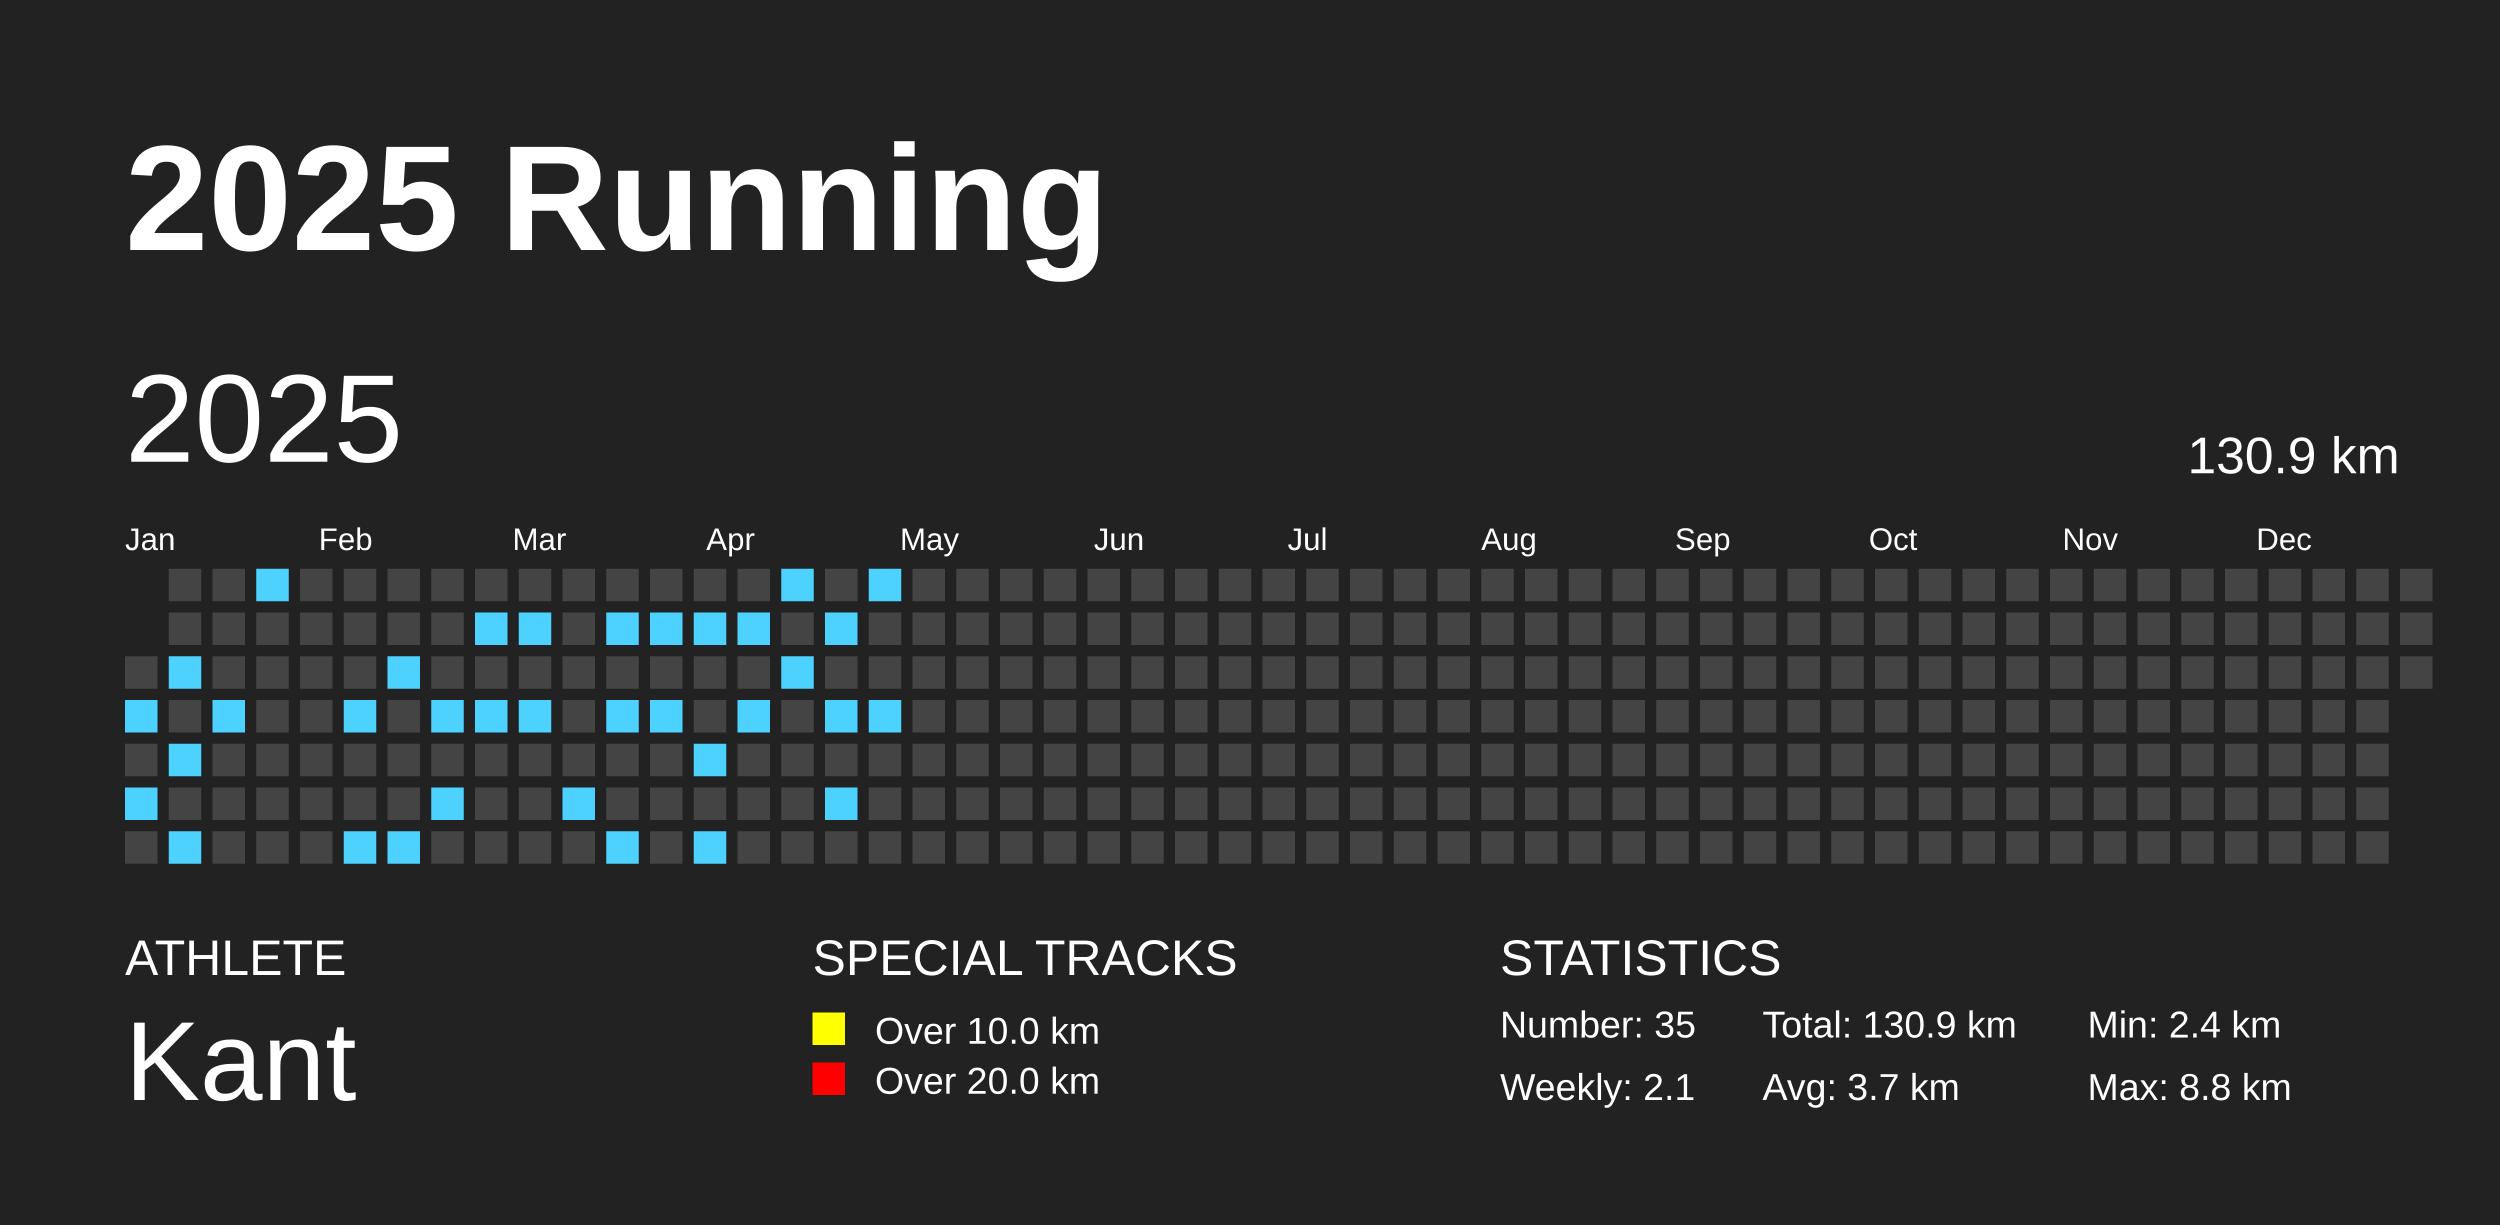
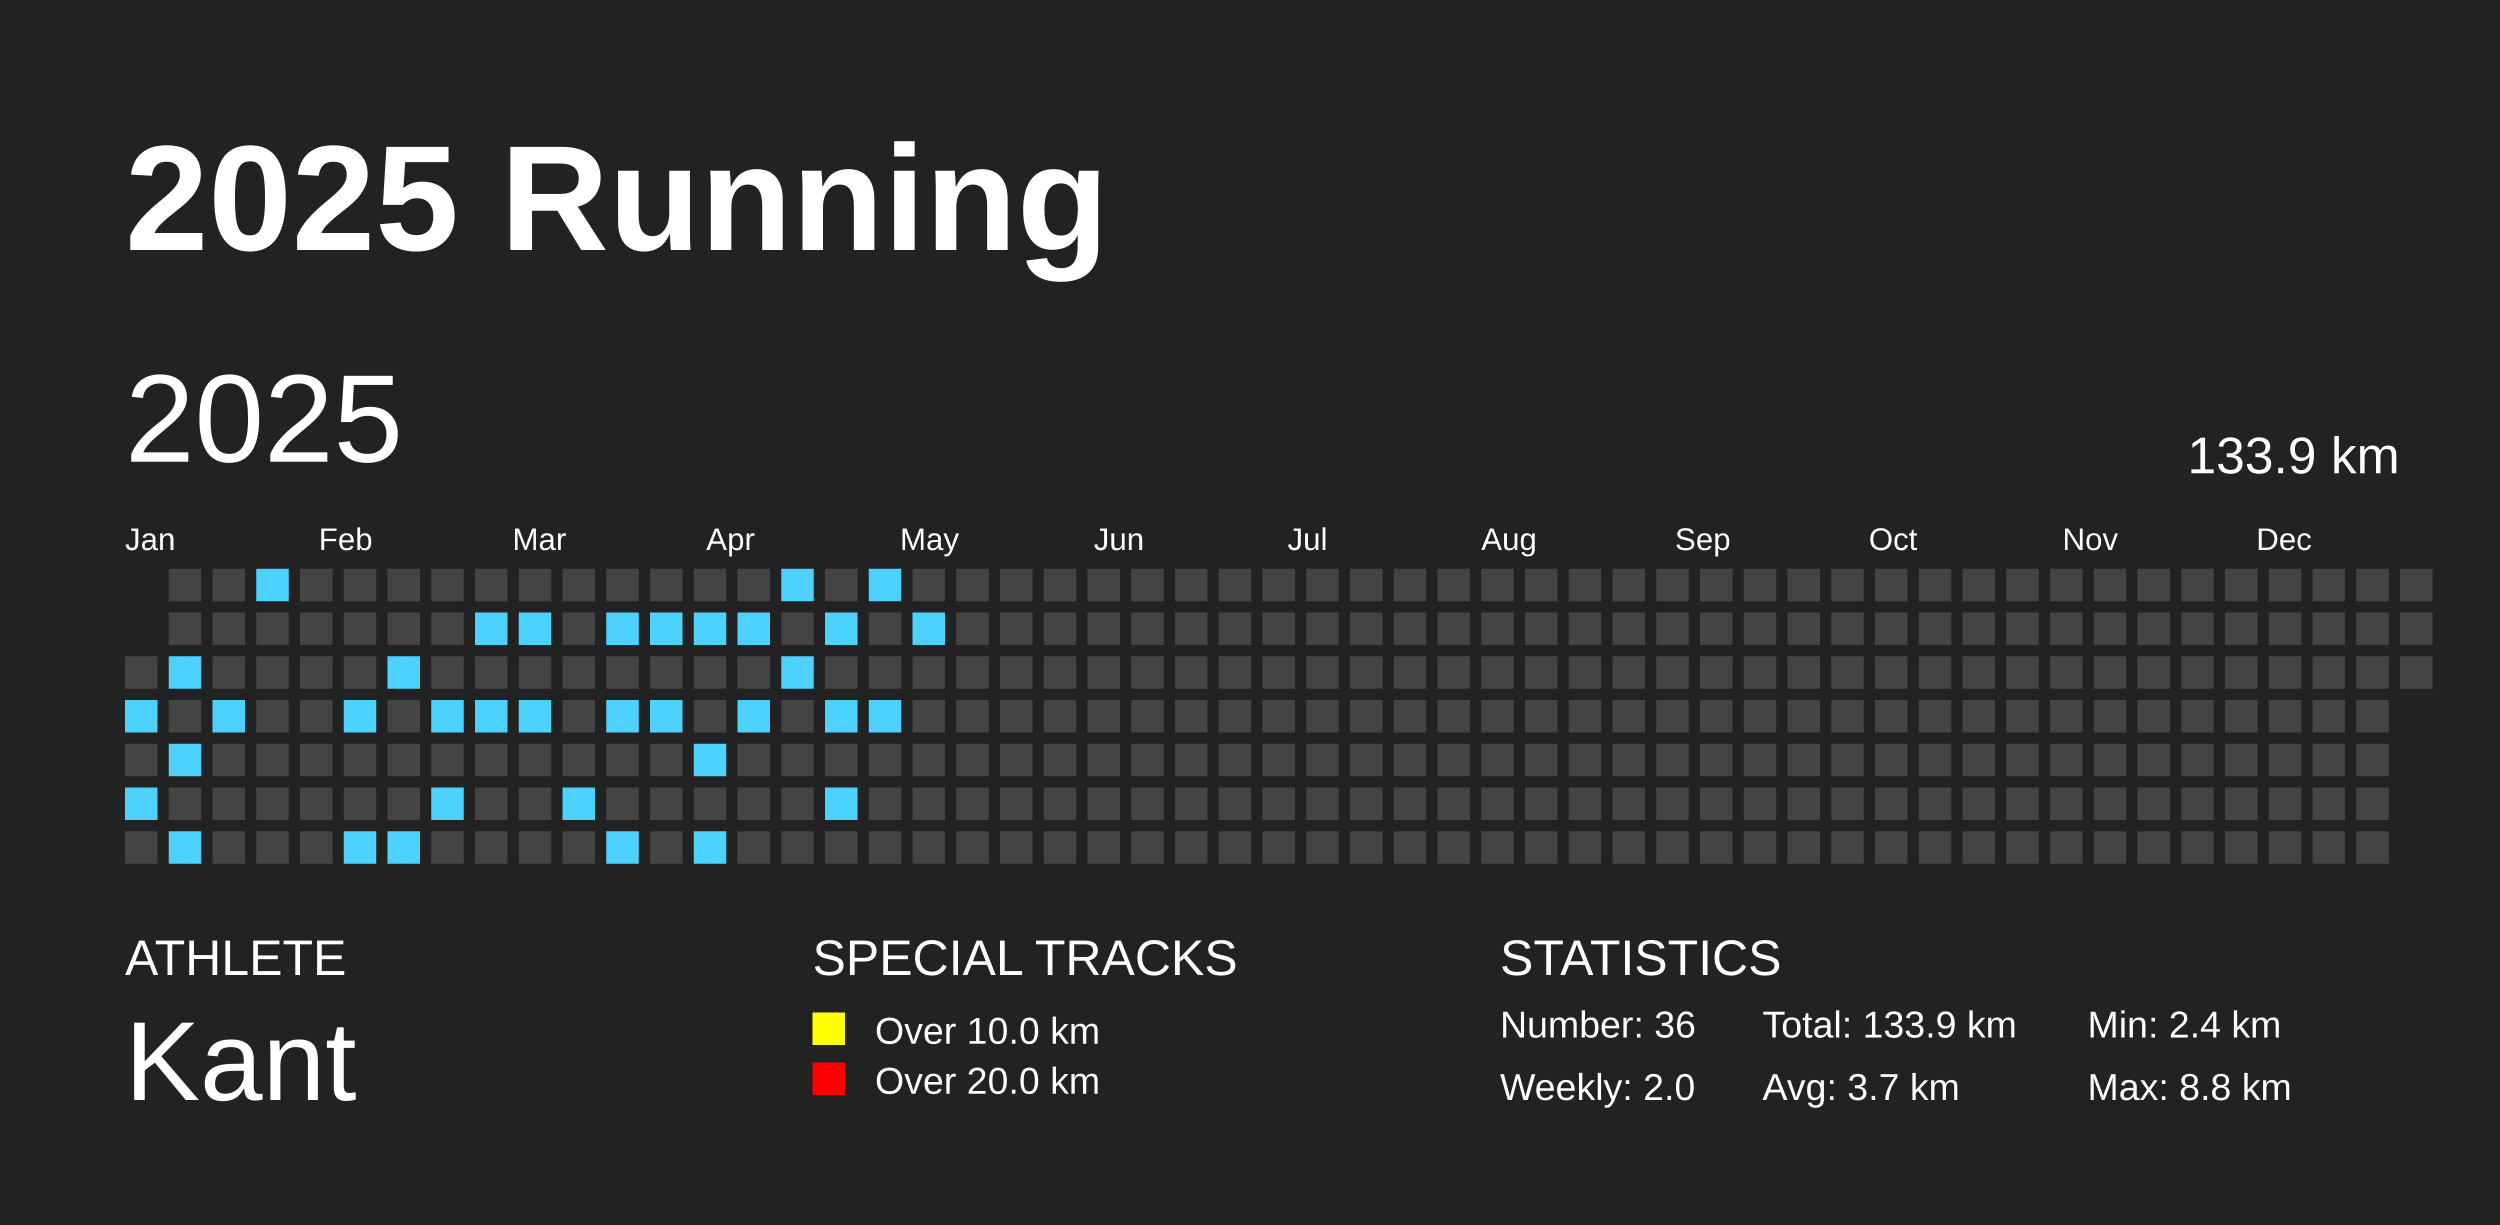
<svg xmlns="http://www.w3.org/2000/svg" baseProfile="full" height="98mm" version="1.1" viewBox="0,0,200,98" width="200mm">
  <defs />
  <rect fill="#222222" height="98" width="200" x="0" y="0" />
  <text fill="#FFFFFF" style="font-size:12px; font-family:Arial; font-weight:bold;" x="10" y="20">2025 Running</text>
  <text fill="#FFFFFF" style="font-size:4px; font-family:Arial" x="10" y="78">ATHLETE</text>
  <text fill="#FFFFFF" style="font-size:9px; font-family:Arial" x="10" y="88">Kant</text>
  <text fill="#FFFFFF" style="font-size:4px; font-family:Arial" x="65" y="78">SPECIAL TRACKS</text>
  <rect fill="yellow" height="2.6" width="2.6" x="65" y="81" />
  <text fill="#FFFFFF" style="font-size:3px; font-family:Arial" x="70" y="83.5">Over 10.0 km</text>
  <rect fill="red" height="2.6" width="2.6" x="65" y="85" />
  <text fill="#FFFFFF" style="font-size:3px; font-family:Arial" x="70" y="87.5">Over 20.0 km</text>
  <text fill="#FFFFFF" style="font-size:4px; font-family:Arial" x="120" y="78">STATISTICS</text>
-   <text fill="#FFFFFF" style="font-size:3px; font-family:Arial" x="120" y="83">Number: 35</text>
-   <text fill="#FFFFFF" style="font-size:3px; font-family:Arial" x="120" y="88">Weekly: 2.1</text>
-   <text fill="#FFFFFF" style="font-size:3px; font-family:Arial" x="141" y="83">Total: 130.9 km</text>
+   <text fill="#FFFFFF" style="font-size:3px; font-family:Arial" x="120" y="83">Number: 36</text>
+   <text fill="#FFFFFF" style="font-size:3px; font-family:Arial" x="120" y="88">Weekly: 2.0</text>
+   <text fill="#FFFFFF" style="font-size:3px; font-family:Arial" x="141" y="83">Total: 133.9 km</text>
  <text fill="#FFFFFF" style="font-size:3px; font-family:Arial" x="141" y="88">Avg: 3.7 km</text>
  <text fill="#FFFFFF" style="font-size:3px; font-family:Arial" x="167" y="83">Min: 2.4 km</text>
  <text fill="#FFFFFF" style="font-size:3px; font-family:Arial" x="167" y="88">Max: 8.8 km</text>
  <text dominant-baseline="hanging" fill="#FFFFFF" style="font-size:10.0px; font-family:Arial;" x="10" y="30">2025</text>
-   <text dominant-baseline="hanging" fill="#FFFFFF" style="font-size:4.125px; font-family:Arial;" x="175" y="35">130.9 km</text>
+   <text dominant-baseline="hanging" fill="#FFFFFF" style="font-size:4.125px; font-family:Arial;" x="175" y="35">133.9 km</text>
  <text fill="#FFFFFF" style="font-size:2.5px; font-family:Arial" x="10.0" y="44">Jan</text>
  <text fill="#FFFFFF" style="font-size:2.5px; font-family:Arial" x="25.5" y="44">Feb</text>
  <text fill="#FFFFFF" style="font-size:2.5px; font-family:Arial" x="41.0" y="44">Mar</text>
  <text fill="#FFFFFF" style="font-size:2.5px; font-family:Arial" x="56.5" y="44">Apr</text>
  <text fill="#FFFFFF" style="font-size:2.5px; font-family:Arial" x="72.0" y="44">May</text>
  <text fill="#FFFFFF" style="font-size:2.5px; font-family:Arial" x="87.5" y="44">Jun</text>
  <text fill="#FFFFFF" style="font-size:2.5px; font-family:Arial" x="103.0" y="44">Jul</text>
  <text fill="#FFFFFF" style="font-size:2.5px; font-family:Arial" x="118.5" y="44">Aug</text>
  <text fill="#FFFFFF" style="font-size:2.5px; font-family:Arial" x="134.0" y="44">Sep</text>
  <text fill="#FFFFFF" style="font-size:2.5px; font-family:Arial" x="149.5" y="44">Oct</text>
  <text fill="#FFFFFF" style="font-size:2.5px; font-family:Arial" x="165.0" y="44">Nov</text>
  <text fill="#FFFFFF" style="font-size:2.5px; font-family:Arial" x="180.5" y="44">Dec</text>
  <rect fill="#444444" height="2.6" width="2.6" x="10.0" y="52.5" />
  <rect fill="#4DD2FF" height="2.6" width="2.6" x="10.0" y="56.0" />
  <rect fill="#444444" height="2.6" width="2.6" x="10.0" y="59.5" />
  <rect fill="#4DD2FF" height="2.6" width="2.6" x="10.0" y="63.0" />
  <rect fill="#444444" height="2.6" width="2.6" x="10.0" y="66.5" />
  <rect fill="#444444" height="2.6" width="2.6" x="13.5" y="45.5" />
  <rect fill="#444444" height="2.6" width="2.6" x="13.5" y="49.0" />
  <rect fill="#4DD2FF" height="2.6" width="2.6" x="13.5" y="52.5" />
  <rect fill="#444444" height="2.6" width="2.6" x="13.5" y="56.0" />
  <rect fill="#4DD2FF" height="2.6" width="2.6" x="13.5" y="59.5" />
  <rect fill="#444444" height="2.6" width="2.6" x="13.5" y="63.0" />
  <rect fill="#4DD2FF" height="2.6" width="2.6" x="13.5" y="66.5" />
  <rect fill="#444444" height="2.6" width="2.6" x="17.0" y="45.5" />
  <rect fill="#444444" height="2.6" width="2.6" x="17.0" y="49.0" />
  <rect fill="#444444" height="2.6" width="2.6" x="17.0" y="52.5" />
  <rect fill="#4DD2FF" height="2.6" width="2.6" x="17.0" y="56.0" />
  <rect fill="#444444" height="2.6" width="2.6" x="17.0" y="59.5" />
  <rect fill="#444444" height="2.6" width="2.6" x="17.0" y="63.0" />
  <rect fill="#444444" height="2.6" width="2.6" x="17.0" y="66.5" />
  <rect fill="#4DD2FF" height="2.6" width="2.6" x="20.5" y="45.5" />
  <rect fill="#444444" height="2.6" width="2.6" x="20.5" y="49.0" />
  <rect fill="#444444" height="2.6" width="2.6" x="20.5" y="52.5" />
  <rect fill="#444444" height="2.6" width="2.6" x="20.5" y="56.0" />
  <rect fill="#444444" height="2.6" width="2.6" x="20.5" y="59.5" />
  <rect fill="#444444" height="2.6" width="2.6" x="20.5" y="63.0" />
  <rect fill="#444444" height="2.6" width="2.6" x="20.5" y="66.5" />
  <rect fill="#444444" height="2.6" width="2.6" x="24.0" y="45.5" />
  <rect fill="#444444" height="2.6" width="2.6" x="24.0" y="49.0" />
  <rect fill="#444444" height="2.6" width="2.6" x="24.0" y="52.5" />
  <rect fill="#444444" height="2.6" width="2.6" x="24.0" y="56.0" />
  <rect fill="#444444" height="2.6" width="2.6" x="24.0" y="59.5" />
  <rect fill="#444444" height="2.6" width="2.6" x="24.0" y="63.0" />
  <rect fill="#444444" height="2.6" width="2.6" x="24.0" y="66.5" />
  <rect fill="#444444" height="2.6" width="2.6" x="27.5" y="45.5" />
  <rect fill="#444444" height="2.6" width="2.6" x="27.5" y="49.0" />
  <rect fill="#444444" height="2.6" width="2.6" x="27.5" y="52.5" />
  <rect fill="#4DD2FF" height="2.6" width="2.6" x="27.5" y="56.0" />
  <rect fill="#444444" height="2.6" width="2.6" x="27.5" y="59.5" />
  <rect fill="#444444" height="2.6" width="2.6" x="27.5" y="63.0" />
  <rect fill="#4DD2FF" height="2.6" width="2.6" x="27.5" y="66.5" />
  <rect fill="#444444" height="2.6" width="2.6" x="31.0" y="45.5" />
  <rect fill="#444444" height="2.6" width="2.6" x="31.0" y="49.0" />
  <rect fill="#4DD2FF" height="2.6" width="2.6" x="31.0" y="52.5" />
  <rect fill="#444444" height="2.6" width="2.6" x="31.0" y="56.0" />
  <rect fill="#444444" height="2.6" width="2.6" x="31.0" y="59.5" />
  <rect fill="#444444" height="2.6" width="2.6" x="31.0" y="63.0" />
  <rect fill="#4DD2FF" height="2.6" width="2.6" x="31.0" y="66.5" />
  <rect fill="#444444" height="2.6" width="2.6" x="34.5" y="45.5" />
  <rect fill="#444444" height="2.6" width="2.6" x="34.5" y="49.0" />
  <rect fill="#444444" height="2.6" width="2.6" x="34.5" y="52.5" />
  <rect fill="#4DD2FF" height="2.6" width="2.6" x="34.5" y="56.0" />
  <rect fill="#444444" height="2.6" width="2.6" x="34.5" y="59.5" />
  <rect fill="#4DD2FF" height="2.6" width="2.6" x="34.5" y="63.0" />
  <rect fill="#444444" height="2.6" width="2.6" x="34.5" y="66.5" />
  <rect fill="#444444" height="2.6" width="2.6" x="38.0" y="45.5" />
  <rect fill="#4DD2FF" height="2.6" width="2.6" x="38.0" y="49.0" />
  <rect fill="#444444" height="2.6" width="2.6" x="38.0" y="52.5" />
  <rect fill="#4DD2FF" height="2.6" width="2.6" x="38.0" y="56.0" />
  <rect fill="#444444" height="2.6" width="2.6" x="38.0" y="59.5" />
  <rect fill="#444444" height="2.6" width="2.6" x="38.0" y="63.0" />
  <rect fill="#444444" height="2.6" width="2.6" x="38.0" y="66.5" />
  <rect fill="#444444" height="2.6" width="2.6" x="41.5" y="45.5" />
  <rect fill="#4DD2FF" height="2.6" width="2.6" x="41.5" y="49.0" />
  <rect fill="#444444" height="2.6" width="2.6" x="41.5" y="52.5" />
  <rect fill="#4DD2FF" height="2.6" width="2.6" x="41.5" y="56.0" />
  <rect fill="#444444" height="2.6" width="2.6" x="41.5" y="59.5" />
  <rect fill="#444444" height="2.6" width="2.6" x="41.5" y="63.0" />
  <rect fill="#444444" height="2.6" width="2.6" x="41.5" y="66.5" />
  <rect fill="#444444" height="2.6" width="2.6" x="45.0" y="45.5" />
  <rect fill="#444444" height="2.6" width="2.6" x="45.0" y="49.0" />
  <rect fill="#444444" height="2.6" width="2.6" x="45.0" y="52.5" />
  <rect fill="#444444" height="2.6" width="2.6" x="45.0" y="56.0" />
  <rect fill="#444444" height="2.6" width="2.6" x="45.0" y="59.5" />
  <rect fill="#4DD2FF" height="2.6" width="2.6" x="45.0" y="63.0" />
  <rect fill="#444444" height="2.6" width="2.6" x="45.0" y="66.5" />
  <rect fill="#444444" height="2.6" width="2.6" x="48.5" y="45.5" />
  <rect fill="#4DD2FF" height="2.6" width="2.6" x="48.5" y="49.0" />
  <rect fill="#444444" height="2.6" width="2.6" x="48.5" y="52.5" />
  <rect fill="#4DD2FF" height="2.6" width="2.6" x="48.5" y="56.0" />
  <rect fill="#444444" height="2.6" width="2.6" x="48.5" y="59.5" />
  <rect fill="#444444" height="2.6" width="2.6" x="48.5" y="63.0" />
  <rect fill="#4DD2FF" height="2.6" width="2.6" x="48.5" y="66.5" />
  <rect fill="#444444" height="2.6" width="2.6" x="52.0" y="45.5" />
  <rect fill="#4DD2FF" height="2.6" width="2.6" x="52.0" y="49.0" />
  <rect fill="#444444" height="2.6" width="2.6" x="52.0" y="52.5" />
  <rect fill="#4DD2FF" height="2.6" width="2.6" x="52.0" y="56.0" />
  <rect fill="#444444" height="2.6" width="2.6" x="52.0" y="59.5" />
  <rect fill="#444444" height="2.6" width="2.6" x="52.0" y="63.0" />
  <rect fill="#444444" height="2.6" width="2.6" x="52.0" y="66.5" />
  <rect fill="#444444" height="2.6" width="2.6" x="55.5" y="45.5" />
  <rect fill="#4DD2FF" height="2.6" width="2.6" x="55.5" y="49.0" />
  <rect fill="#444444" height="2.6" width="2.6" x="55.5" y="52.5" />
  <rect fill="#444444" height="2.6" width="2.6" x="55.5" y="56.0" />
  <rect fill="#4DD2FF" height="2.6" width="2.6" x="55.5" y="59.5" />
  <rect fill="#444444" height="2.6" width="2.6" x="55.5" y="63.0" />
  <rect fill="#4DD2FF" height="2.6" width="2.6" x="55.5" y="66.5" />
  <rect fill="#444444" height="2.6" width="2.6" x="59.0" y="45.5" />
  <rect fill="#4DD2FF" height="2.6" width="2.6" x="59.0" y="49.0" />
  <rect fill="#444444" height="2.6" width="2.6" x="59.0" y="52.5" />
  <rect fill="#4DD2FF" height="2.6" width="2.6" x="59.0" y="56.0" />
  <rect fill="#444444" height="2.6" width="2.6" x="59.0" y="59.5" />
  <rect fill="#444444" height="2.6" width="2.6" x="59.0" y="63.0" />
  <rect fill="#444444" height="2.6" width="2.6" x="59.0" y="66.5" />
  <rect fill="#4DD2FF" height="2.6" width="2.6" x="62.5" y="45.5" />
  <rect fill="#444444" height="2.6" width="2.6" x="62.5" y="49.0" />
  <rect fill="#4DD2FF" height="2.6" width="2.6" x="62.5" y="52.5" />
  <rect fill="#444444" height="2.6" width="2.6" x="62.5" y="56.0" />
  <rect fill="#444444" height="2.6" width="2.6" x="62.5" y="59.5" />
  <rect fill="#444444" height="2.6" width="2.6" x="62.5" y="63.0" />
  <rect fill="#444444" height="2.6" width="2.6" x="62.5" y="66.5" />
  <rect fill="#444444" height="2.6" width="2.6" x="66.0" y="45.5" />
  <rect fill="#4DD2FF" height="2.6" width="2.6" x="66.0" y="49.0" />
  <rect fill="#444444" height="2.6" width="2.6" x="66.0" y="52.5" />
  <rect fill="#4DD2FF" height="2.6" width="2.6" x="66.0" y="56.0" />
  <rect fill="#444444" height="2.6" width="2.6" x="66.0" y="59.5" />
  <rect fill="#4DD2FF" height="2.6" width="2.6" x="66.0" y="63.0" />
  <rect fill="#444444" height="2.6" width="2.6" x="66.0" y="66.5" />
  <rect fill="#4DD2FF" height="2.6" width="2.6" x="69.5" y="45.5" />
  <rect fill="#444444" height="2.6" width="2.6" x="69.5" y="49.0" />
  <rect fill="#444444" height="2.6" width="2.6" x="69.5" y="52.5" />
  <rect fill="#4DD2FF" height="2.6" width="2.6" x="69.5" y="56.0" />
  <rect fill="#444444" height="2.6" width="2.6" x="69.5" y="59.5" />
  <rect fill="#444444" height="2.6" width="2.6" x="69.5" y="63.0" />
  <rect fill="#444444" height="2.6" width="2.6" x="69.5" y="66.5" />
  <rect fill="#444444" height="2.6" width="2.6" x="73.0" y="45.5" />
-   <rect fill="#444444" height="2.6" width="2.6" x="73.0" y="49.0" />
+   <rect fill="#4DD2FF" height="2.6" width="2.6" x="73.0" y="49.0" />
  <rect fill="#444444" height="2.6" width="2.6" x="73.0" y="52.5" />
  <rect fill="#444444" height="2.6" width="2.6" x="73.0" y="56.0" />
  <rect fill="#444444" height="2.6" width="2.6" x="73.0" y="59.5" />
  <rect fill="#444444" height="2.6" width="2.6" x="73.0" y="63.0" />
  <rect fill="#444444" height="2.6" width="2.6" x="73.0" y="66.5" />
  <rect fill="#444444" height="2.6" width="2.6" x="76.5" y="45.5" />
  <rect fill="#444444" height="2.6" width="2.6" x="76.5" y="49.0" />
  <rect fill="#444444" height="2.6" width="2.6" x="76.5" y="52.5" />
  <rect fill="#444444" height="2.6" width="2.6" x="76.5" y="56.0" />
  <rect fill="#444444" height="2.6" width="2.6" x="76.5" y="59.5" />
  <rect fill="#444444" height="2.6" width="2.6" x="76.5" y="63.0" />
  <rect fill="#444444" height="2.6" width="2.6" x="76.5" y="66.5" />
  <rect fill="#444444" height="2.6" width="2.6" x="80.0" y="45.5" />
  <rect fill="#444444" height="2.6" width="2.6" x="80.0" y="49.0" />
  <rect fill="#444444" height="2.6" width="2.6" x="80.0" y="52.5" />
  <rect fill="#444444" height="2.6" width="2.6" x="80.0" y="56.0" />
  <rect fill="#444444" height="2.6" width="2.6" x="80.0" y="59.5" />
  <rect fill="#444444" height="2.6" width="2.6" x="80.0" y="63.0" />
  <rect fill="#444444" height="2.6" width="2.6" x="80.0" y="66.5" />
  <rect fill="#444444" height="2.6" width="2.6" x="83.5" y="45.5" />
  <rect fill="#444444" height="2.6" width="2.6" x="83.5" y="49.0" />
  <rect fill="#444444" height="2.6" width="2.6" x="83.5" y="52.5" />
  <rect fill="#444444" height="2.6" width="2.6" x="83.5" y="56.0" />
  <rect fill="#444444" height="2.6" width="2.6" x="83.5" y="59.5" />
  <rect fill="#444444" height="2.6" width="2.6" x="83.5" y="63.0" />
  <rect fill="#444444" height="2.6" width="2.6" x="83.5" y="66.5" />
  <rect fill="#444444" height="2.6" width="2.6" x="87.0" y="45.5" />
  <rect fill="#444444" height="2.6" width="2.6" x="87.0" y="49.0" />
  <rect fill="#444444" height="2.6" width="2.6" x="87.0" y="52.5" />
  <rect fill="#444444" height="2.6" width="2.6" x="87.0" y="56.0" />
  <rect fill="#444444" height="2.6" width="2.6" x="87.0" y="59.5" />
  <rect fill="#444444" height="2.6" width="2.6" x="87.0" y="63.0" />
  <rect fill="#444444" height="2.6" width="2.6" x="87.0" y="66.5" />
  <rect fill="#444444" height="2.6" width="2.6" x="90.5" y="45.5" />
  <rect fill="#444444" height="2.6" width="2.6" x="90.5" y="49.0" />
  <rect fill="#444444" height="2.6" width="2.6" x="90.5" y="52.5" />
  <rect fill="#444444" height="2.6" width="2.6" x="90.5" y="56.0" />
  <rect fill="#444444" height="2.6" width="2.6" x="90.5" y="59.5" />
  <rect fill="#444444" height="2.6" width="2.6" x="90.5" y="63.0" />
  <rect fill="#444444" height="2.6" width="2.6" x="90.5" y="66.5" />
  <rect fill="#444444" height="2.6" width="2.6" x="94.0" y="45.5" />
  <rect fill="#444444" height="2.6" width="2.6" x="94.0" y="49.0" />
  <rect fill="#444444" height="2.6" width="2.6" x="94.0" y="52.5" />
  <rect fill="#444444" height="2.6" width="2.6" x="94.0" y="56.0" />
  <rect fill="#444444" height="2.6" width="2.6" x="94.0" y="59.5" />
  <rect fill="#444444" height="2.6" width="2.6" x="94.0" y="63.0" />
  <rect fill="#444444" height="2.6" width="2.6" x="94.0" y="66.5" />
  <rect fill="#444444" height="2.6" width="2.6" x="97.5" y="45.5" />
  <rect fill="#444444" height="2.6" width="2.6" x="97.5" y="49.0" />
  <rect fill="#444444" height="2.6" width="2.6" x="97.5" y="52.5" />
  <rect fill="#444444" height="2.6" width="2.6" x="97.5" y="56.0" />
  <rect fill="#444444" height="2.6" width="2.6" x="97.5" y="59.5" />
  <rect fill="#444444" height="2.6" width="2.6" x="97.5" y="63.0" />
  <rect fill="#444444" height="2.6" width="2.6" x="97.5" y="66.5" />
  <rect fill="#444444" height="2.6" width="2.6" x="101.0" y="45.5" />
  <rect fill="#444444" height="2.6" width="2.6" x="101.0" y="49.0" />
  <rect fill="#444444" height="2.6" width="2.6" x="101.0" y="52.5" />
  <rect fill="#444444" height="2.6" width="2.6" x="101.0" y="56.0" />
  <rect fill="#444444" height="2.6" width="2.6" x="101.0" y="59.5" />
  <rect fill="#444444" height="2.6" width="2.6" x="101.0" y="63.0" />
  <rect fill="#444444" height="2.6" width="2.6" x="101.0" y="66.5" />
  <rect fill="#444444" height="2.6" width="2.6" x="104.5" y="45.5" />
  <rect fill="#444444" height="2.6" width="2.6" x="104.5" y="49.0" />
  <rect fill="#444444" height="2.6" width="2.6" x="104.5" y="52.5" />
  <rect fill="#444444" height="2.6" width="2.6" x="104.5" y="56.0" />
  <rect fill="#444444" height="2.6" width="2.6" x="104.5" y="59.5" />
  <rect fill="#444444" height="2.6" width="2.6" x="104.5" y="63.0" />
  <rect fill="#444444" height="2.6" width="2.6" x="104.5" y="66.5" />
  <rect fill="#444444" height="2.6" width="2.6" x="108.0" y="45.5" />
  <rect fill="#444444" height="2.6" width="2.6" x="108.0" y="49.0" />
  <rect fill="#444444" height="2.6" width="2.6" x="108.0" y="52.5" />
  <rect fill="#444444" height="2.6" width="2.6" x="108.0" y="56.0" />
  <rect fill="#444444" height="2.6" width="2.6" x="108.0" y="59.5" />
  <rect fill="#444444" height="2.6" width="2.6" x="108.0" y="63.0" />
  <rect fill="#444444" height="2.6" width="2.6" x="108.0" y="66.5" />
  <rect fill="#444444" height="2.6" width="2.6" x="111.5" y="45.5" />
  <rect fill="#444444" height="2.6" width="2.6" x="111.5" y="49.0" />
  <rect fill="#444444" height="2.6" width="2.6" x="111.5" y="52.5" />
  <rect fill="#444444" height="2.6" width="2.6" x="111.5" y="56.0" />
  <rect fill="#444444" height="2.6" width="2.6" x="111.5" y="59.5" />
  <rect fill="#444444" height="2.6" width="2.6" x="111.5" y="63.0" />
  <rect fill="#444444" height="2.6" width="2.6" x="111.5" y="66.5" />
  <rect fill="#444444" height="2.6" width="2.6" x="115.0" y="45.5" />
  <rect fill="#444444" height="2.6" width="2.6" x="115.0" y="49.0" />
  <rect fill="#444444" height="2.6" width="2.6" x="115.0" y="52.5" />
  <rect fill="#444444" height="2.6" width="2.6" x="115.0" y="56.0" />
  <rect fill="#444444" height="2.6" width="2.6" x="115.0" y="59.5" />
  <rect fill="#444444" height="2.6" width="2.6" x="115.0" y="63.0" />
  <rect fill="#444444" height="2.6" width="2.6" x="115.0" y="66.5" />
  <rect fill="#444444" height="2.6" width="2.6" x="118.5" y="45.5" />
  <rect fill="#444444" height="2.6" width="2.6" x="118.5" y="49.0" />
  <rect fill="#444444" height="2.6" width="2.6" x="118.5" y="52.5" />
  <rect fill="#444444" height="2.6" width="2.6" x="118.5" y="56.0" />
  <rect fill="#444444" height="2.6" width="2.6" x="118.5" y="59.5" />
  <rect fill="#444444" height="2.6" width="2.6" x="118.5" y="63.0" />
  <rect fill="#444444" height="2.6" width="2.6" x="118.5" y="66.5" />
  <rect fill="#444444" height="2.6" width="2.6" x="122.0" y="45.5" />
  <rect fill="#444444" height="2.6" width="2.6" x="122.0" y="49.0" />
  <rect fill="#444444" height="2.6" width="2.6" x="122.0" y="52.5" />
  <rect fill="#444444" height="2.6" width="2.6" x="122.0" y="56.0" />
  <rect fill="#444444" height="2.6" width="2.6" x="122.0" y="59.5" />
  <rect fill="#444444" height="2.6" width="2.6" x="122.0" y="63.0" />
  <rect fill="#444444" height="2.6" width="2.6" x="122.0" y="66.5" />
  <rect fill="#444444" height="2.6" width="2.6" x="125.5" y="45.5" />
  <rect fill="#444444" height="2.6" width="2.6" x="125.5" y="49.0" />
  <rect fill="#444444" height="2.6" width="2.6" x="125.5" y="52.5" />
  <rect fill="#444444" height="2.6" width="2.6" x="125.5" y="56.0" />
  <rect fill="#444444" height="2.6" width="2.6" x="125.5" y="59.5" />
  <rect fill="#444444" height="2.6" width="2.6" x="125.5" y="63.0" />
  <rect fill="#444444" height="2.6" width="2.6" x="125.5" y="66.5" />
  <rect fill="#444444" height="2.6" width="2.6" x="129.0" y="45.5" />
  <rect fill="#444444" height="2.6" width="2.6" x="129.0" y="49.0" />
  <rect fill="#444444" height="2.6" width="2.6" x="129.0" y="52.5" />
  <rect fill="#444444" height="2.6" width="2.6" x="129.0" y="56.0" />
  <rect fill="#444444" height="2.6" width="2.6" x="129.0" y="59.5" />
  <rect fill="#444444" height="2.6" width="2.6" x="129.0" y="63.0" />
  <rect fill="#444444" height="2.6" width="2.6" x="129.0" y="66.5" />
  <rect fill="#444444" height="2.6" width="2.6" x="132.5" y="45.5" />
  <rect fill="#444444" height="2.6" width="2.6" x="132.5" y="49.0" />
  <rect fill="#444444" height="2.6" width="2.6" x="132.5" y="52.5" />
  <rect fill="#444444" height="2.6" width="2.6" x="132.5" y="56.0" />
  <rect fill="#444444" height="2.6" width="2.6" x="132.5" y="59.5" />
  <rect fill="#444444" height="2.6" width="2.6" x="132.5" y="63.0" />
  <rect fill="#444444" height="2.6" width="2.6" x="132.5" y="66.5" />
  <rect fill="#444444" height="2.6" width="2.6" x="136.0" y="45.5" />
  <rect fill="#444444" height="2.6" width="2.6" x="136.0" y="49.0" />
  <rect fill="#444444" height="2.6" width="2.6" x="136.0" y="52.5" />
  <rect fill="#444444" height="2.6" width="2.6" x="136.0" y="56.0" />
  <rect fill="#444444" height="2.6" width="2.6" x="136.0" y="59.5" />
  <rect fill="#444444" height="2.6" width="2.6" x="136.0" y="63.0" />
  <rect fill="#444444" height="2.6" width="2.6" x="136.0" y="66.5" />
  <rect fill="#444444" height="2.6" width="2.6" x="139.5" y="45.5" />
  <rect fill="#444444" height="2.6" width="2.6" x="139.5" y="49.0" />
  <rect fill="#444444" height="2.6" width="2.6" x="139.5" y="52.5" />
  <rect fill="#444444" height="2.6" width="2.6" x="139.5" y="56.0" />
  <rect fill="#444444" height="2.6" width="2.6" x="139.5" y="59.5" />
  <rect fill="#444444" height="2.6" width="2.6" x="139.5" y="63.0" />
  <rect fill="#444444" height="2.6" width="2.6" x="139.5" y="66.5" />
  <rect fill="#444444" height="2.6" width="2.6" x="143.0" y="45.5" />
  <rect fill="#444444" height="2.6" width="2.6" x="143.0" y="49.0" />
  <rect fill="#444444" height="2.6" width="2.6" x="143.0" y="52.5" />
  <rect fill="#444444" height="2.6" width="2.6" x="143.0" y="56.0" />
  <rect fill="#444444" height="2.6" width="2.6" x="143.0" y="59.5" />
  <rect fill="#444444" height="2.6" width="2.6" x="143.0" y="63.0" />
  <rect fill="#444444" height="2.6" width="2.6" x="143.0" y="66.5" />
  <rect fill="#444444" height="2.6" width="2.6" x="146.5" y="45.5" />
  <rect fill="#444444" height="2.6" width="2.6" x="146.5" y="49.0" />
  <rect fill="#444444" height="2.6" width="2.6" x="146.5" y="52.5" />
  <rect fill="#444444" height="2.6" width="2.6" x="146.5" y="56.0" />
  <rect fill="#444444" height="2.6" width="2.6" x="146.5" y="59.5" />
  <rect fill="#444444" height="2.6" width="2.6" x="146.5" y="63.0" />
  <rect fill="#444444" height="2.6" width="2.6" x="146.5" y="66.5" />
  <rect fill="#444444" height="2.6" width="2.6" x="150.0" y="45.5" />
  <rect fill="#444444" height="2.6" width="2.6" x="150.0" y="49.0" />
  <rect fill="#444444" height="2.6" width="2.6" x="150.0" y="52.5" />
  <rect fill="#444444" height="2.6" width="2.6" x="150.0" y="56.0" />
  <rect fill="#444444" height="2.6" width="2.6" x="150.0" y="59.5" />
  <rect fill="#444444" height="2.6" width="2.6" x="150.0" y="63.0" />
  <rect fill="#444444" height="2.6" width="2.6" x="150.0" y="66.5" />
  <rect fill="#444444" height="2.6" width="2.6" x="153.5" y="45.5" />
  <rect fill="#444444" height="2.6" width="2.6" x="153.5" y="49.0" />
  <rect fill="#444444" height="2.6" width="2.6" x="153.5" y="52.5" />
  <rect fill="#444444" height="2.6" width="2.6" x="153.5" y="56.0" />
  <rect fill="#444444" height="2.6" width="2.6" x="153.5" y="59.5" />
  <rect fill="#444444" height="2.6" width="2.6" x="153.5" y="63.0" />
  <rect fill="#444444" height="2.6" width="2.6" x="153.5" y="66.5" />
  <rect fill="#444444" height="2.6" width="2.6" x="157.0" y="45.5" />
  <rect fill="#444444" height="2.6" width="2.6" x="157.0" y="49.0" />
  <rect fill="#444444" height="2.6" width="2.6" x="157.0" y="52.5" />
  <rect fill="#444444" height="2.6" width="2.6" x="157.0" y="56.0" />
  <rect fill="#444444" height="2.6" width="2.6" x="157.0" y="59.5" />
  <rect fill="#444444" height="2.6" width="2.6" x="157.0" y="63.0" />
  <rect fill="#444444" height="2.6" width="2.6" x="157.0" y="66.5" />
  <rect fill="#444444" height="2.6" width="2.6" x="160.5" y="45.5" />
  <rect fill="#444444" height="2.6" width="2.6" x="160.5" y="49.0" />
  <rect fill="#444444" height="2.6" width="2.6" x="160.5" y="52.5" />
  <rect fill="#444444" height="2.6" width="2.6" x="160.5" y="56.0" />
  <rect fill="#444444" height="2.6" width="2.6" x="160.5" y="59.5" />
  <rect fill="#444444" height="2.6" width="2.6" x="160.5" y="63.0" />
  <rect fill="#444444" height="2.6" width="2.6" x="160.5" y="66.5" />
  <rect fill="#444444" height="2.6" width="2.6" x="164.0" y="45.5" />
  <rect fill="#444444" height="2.6" width="2.6" x="164.0" y="49.0" />
  <rect fill="#444444" height="2.6" width="2.6" x="164.0" y="52.5" />
  <rect fill="#444444" height="2.6" width="2.6" x="164.0" y="56.0" />
  <rect fill="#444444" height="2.6" width="2.6" x="164.0" y="59.5" />
  <rect fill="#444444" height="2.6" width="2.6" x="164.0" y="63.0" />
  <rect fill="#444444" height="2.6" width="2.6" x="164.0" y="66.5" />
  <rect fill="#444444" height="2.6" width="2.6" x="167.5" y="45.5" />
  <rect fill="#444444" height="2.6" width="2.6" x="167.5" y="49.0" />
  <rect fill="#444444" height="2.6" width="2.6" x="167.5" y="52.5" />
  <rect fill="#444444" height="2.6" width="2.6" x="167.5" y="56.0" />
  <rect fill="#444444" height="2.6" width="2.6" x="167.5" y="59.5" />
  <rect fill="#444444" height="2.6" width="2.6" x="167.5" y="63.0" />
  <rect fill="#444444" height="2.6" width="2.6" x="167.5" y="66.5" />
  <rect fill="#444444" height="2.6" width="2.6" x="171.0" y="45.5" />
  <rect fill="#444444" height="2.6" width="2.6" x="171.0" y="49.0" />
  <rect fill="#444444" height="2.6" width="2.6" x="171.0" y="52.5" />
  <rect fill="#444444" height="2.6" width="2.6" x="171.0" y="56.0" />
  <rect fill="#444444" height="2.6" width="2.6" x="171.0" y="59.5" />
  <rect fill="#444444" height="2.6" width="2.6" x="171.0" y="63.0" />
  <rect fill="#444444" height="2.6" width="2.6" x="171.0" y="66.5" />
  <rect fill="#444444" height="2.6" width="2.6" x="174.5" y="45.5" />
  <rect fill="#444444" height="2.6" width="2.6" x="174.5" y="49.0" />
  <rect fill="#444444" height="2.6" width="2.6" x="174.5" y="52.5" />
  <rect fill="#444444" height="2.6" width="2.6" x="174.5" y="56.0" />
  <rect fill="#444444" height="2.6" width="2.6" x="174.5" y="59.5" />
  <rect fill="#444444" height="2.6" width="2.6" x="174.5" y="63.0" />
  <rect fill="#444444" height="2.6" width="2.6" x="174.5" y="66.5" />
  <rect fill="#444444" height="2.6" width="2.6" x="178.0" y="45.5" />
  <rect fill="#444444" height="2.6" width="2.6" x="178.0" y="49.0" />
  <rect fill="#444444" height="2.6" width="2.6" x="178.0" y="52.5" />
  <rect fill="#444444" height="2.6" width="2.6" x="178.0" y="56.0" />
  <rect fill="#444444" height="2.6" width="2.6" x="178.0" y="59.5" />
  <rect fill="#444444" height="2.6" width="2.6" x="178.0" y="63.0" />
  <rect fill="#444444" height="2.6" width="2.6" x="178.0" y="66.5" />
  <rect fill="#444444" height="2.6" width="2.6" x="181.5" y="45.5" />
  <rect fill="#444444" height="2.6" width="2.6" x="181.5" y="49.0" />
  <rect fill="#444444" height="2.6" width="2.6" x="181.5" y="52.5" />
  <rect fill="#444444" height="2.6" width="2.6" x="181.5" y="56.0" />
  <rect fill="#444444" height="2.6" width="2.6" x="181.5" y="59.5" />
  <rect fill="#444444" height="2.6" width="2.6" x="181.5" y="63.0" />
  <rect fill="#444444" height="2.6" width="2.6" x="181.5" y="66.5" />
  <rect fill="#444444" height="2.6" width="2.6" x="185.0" y="45.5" />
  <rect fill="#444444" height="2.6" width="2.6" x="185.0" y="49.0" />
  <rect fill="#444444" height="2.6" width="2.6" x="185.0" y="52.5" />
  <rect fill="#444444" height="2.6" width="2.6" x="185.0" y="56.0" />
  <rect fill="#444444" height="2.6" width="2.6" x="185.0" y="59.5" />
  <rect fill="#444444" height="2.6" width="2.6" x="185.0" y="63.0" />
  <rect fill="#444444" height="2.6" width="2.6" x="185.0" y="66.5" />
  <rect fill="#444444" height="2.6" width="2.6" x="188.5" y="45.5" />
  <rect fill="#444444" height="2.6" width="2.6" x="188.5" y="49.0" />
  <rect fill="#444444" height="2.6" width="2.6" x="188.5" y="52.5" />
  <rect fill="#444444" height="2.6" width="2.6" x="188.5" y="56.0" />
  <rect fill="#444444" height="2.6" width="2.6" x="188.5" y="59.5" />
  <rect fill="#444444" height="2.6" width="2.6" x="188.5" y="63.0" />
  <rect fill="#444444" height="2.6" width="2.6" x="188.5" y="66.5" />
  <rect fill="#444444" height="2.6" width="2.6" x="192.0" y="45.5" />
  <rect fill="#444444" height="2.6" width="2.6" x="192.0" y="49.0" />
  <rect fill="#444444" height="2.6" width="2.6" x="192.0" y="52.5" />
</svg>
